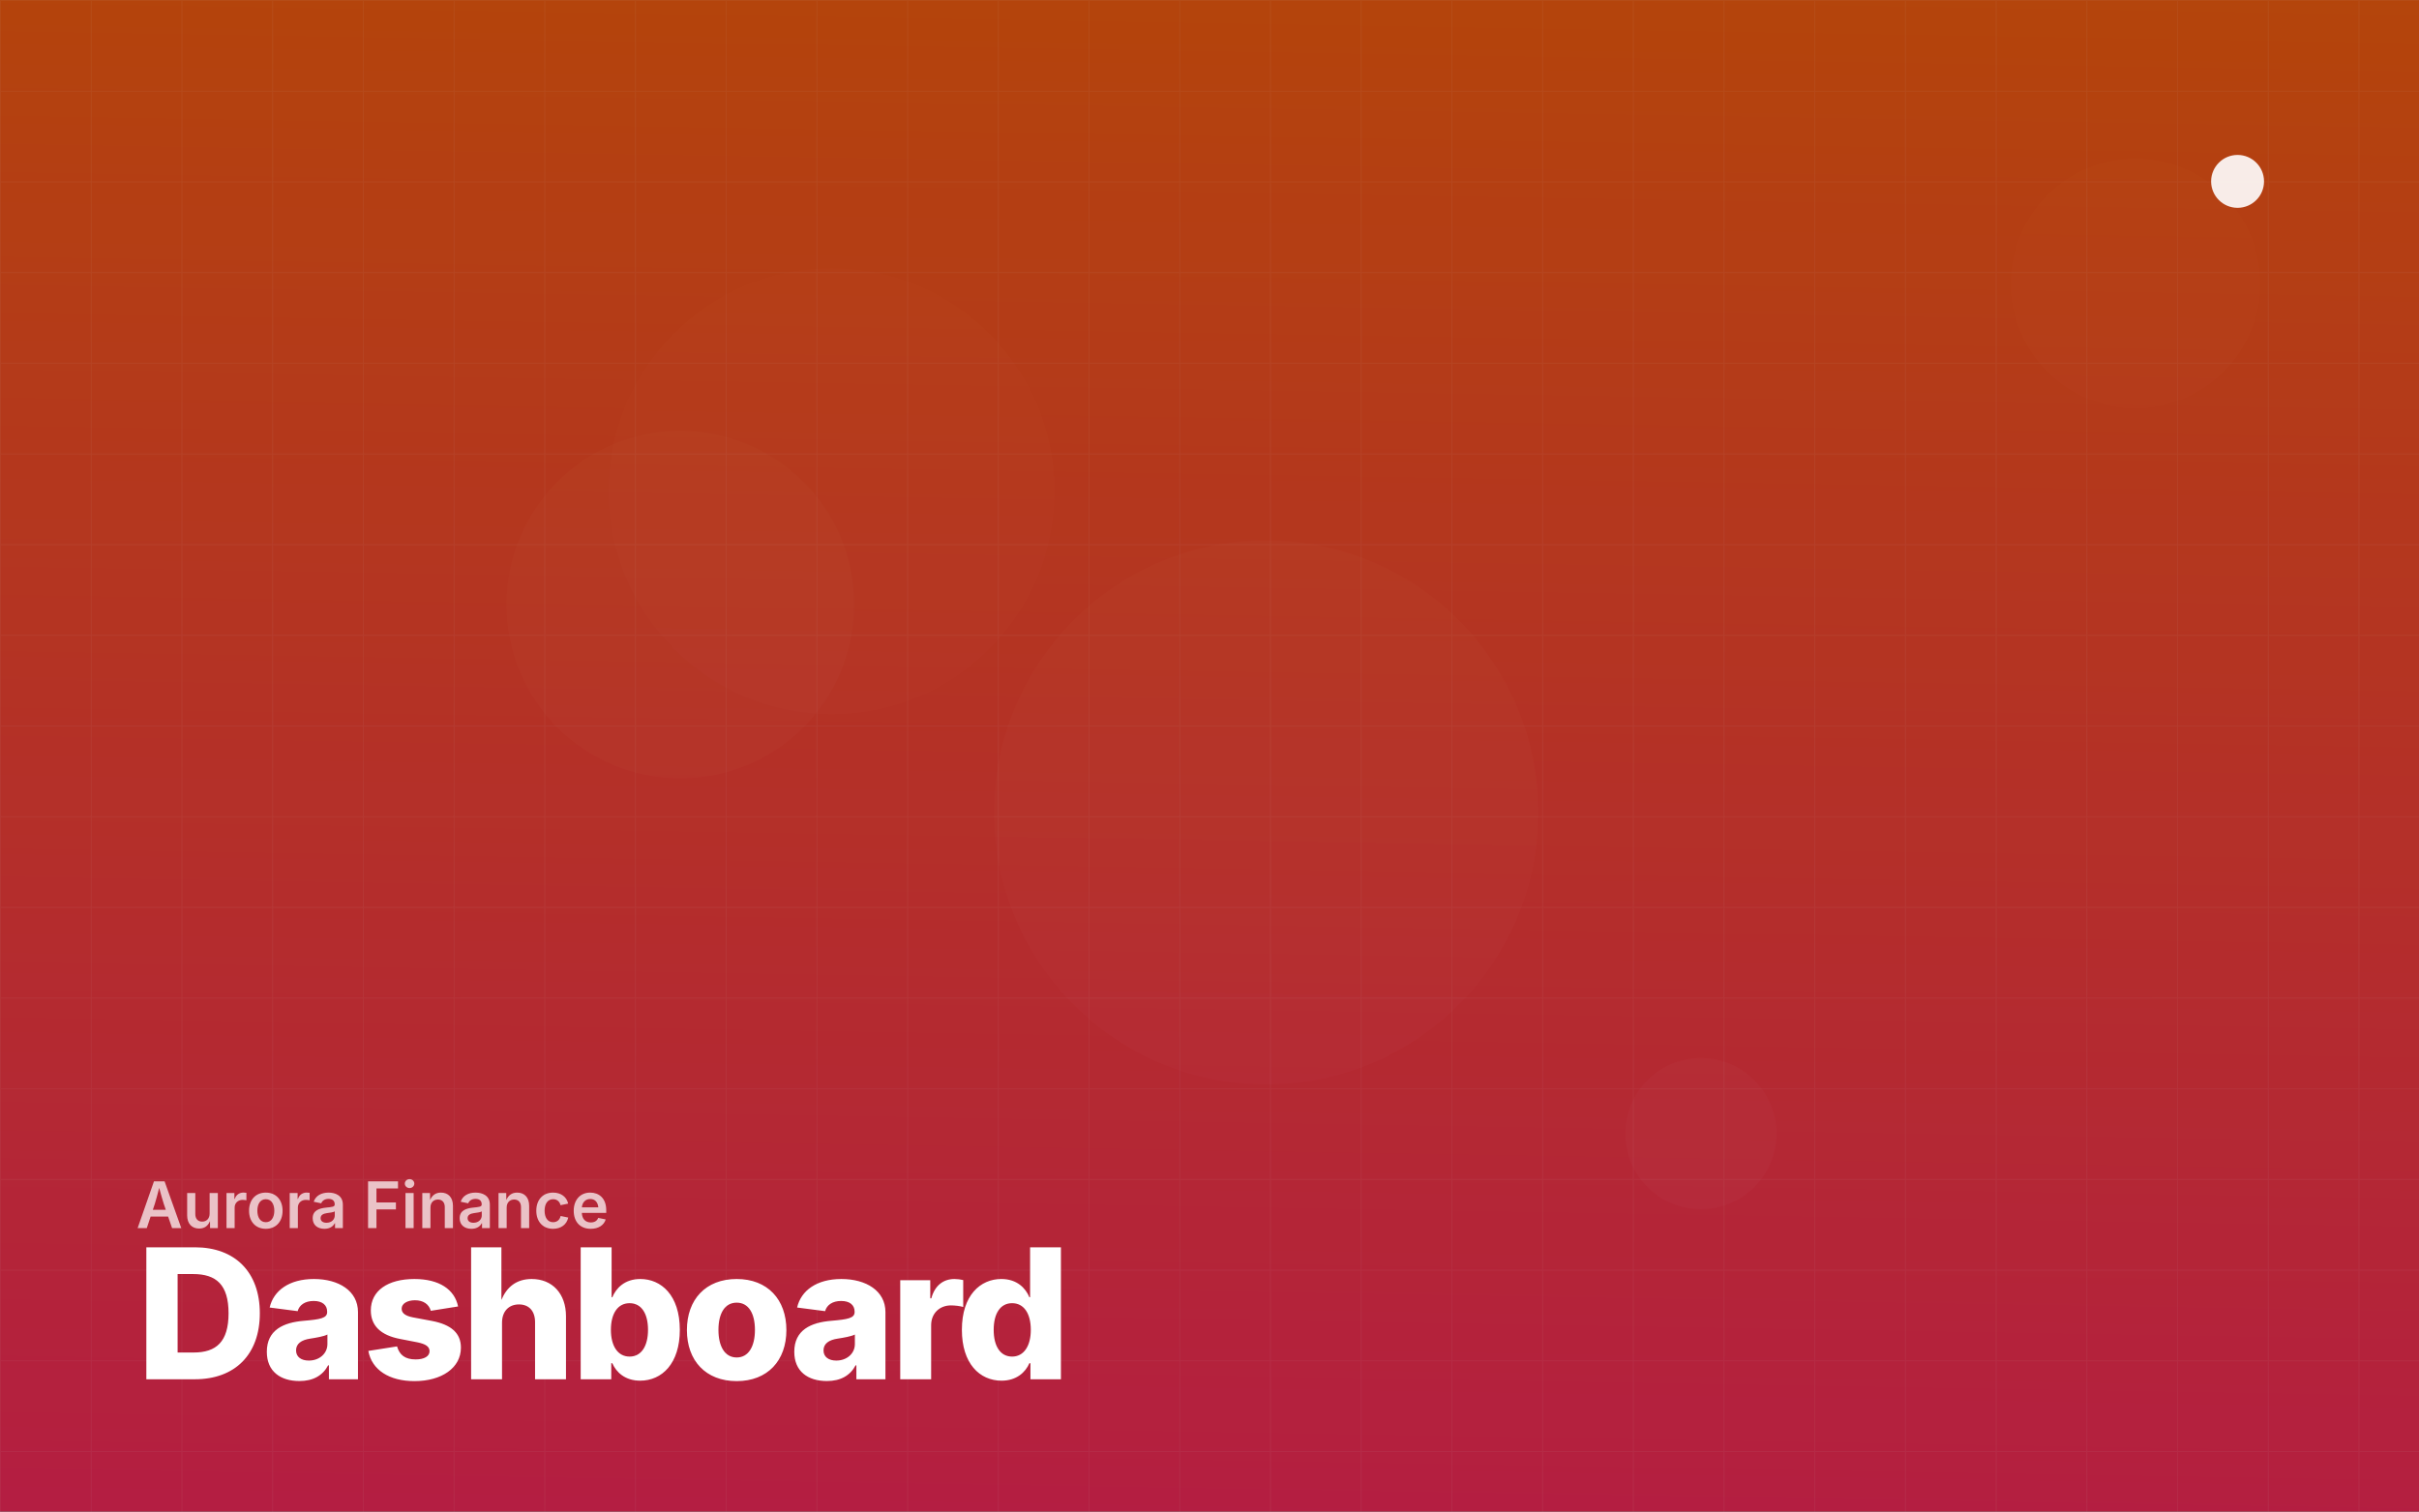
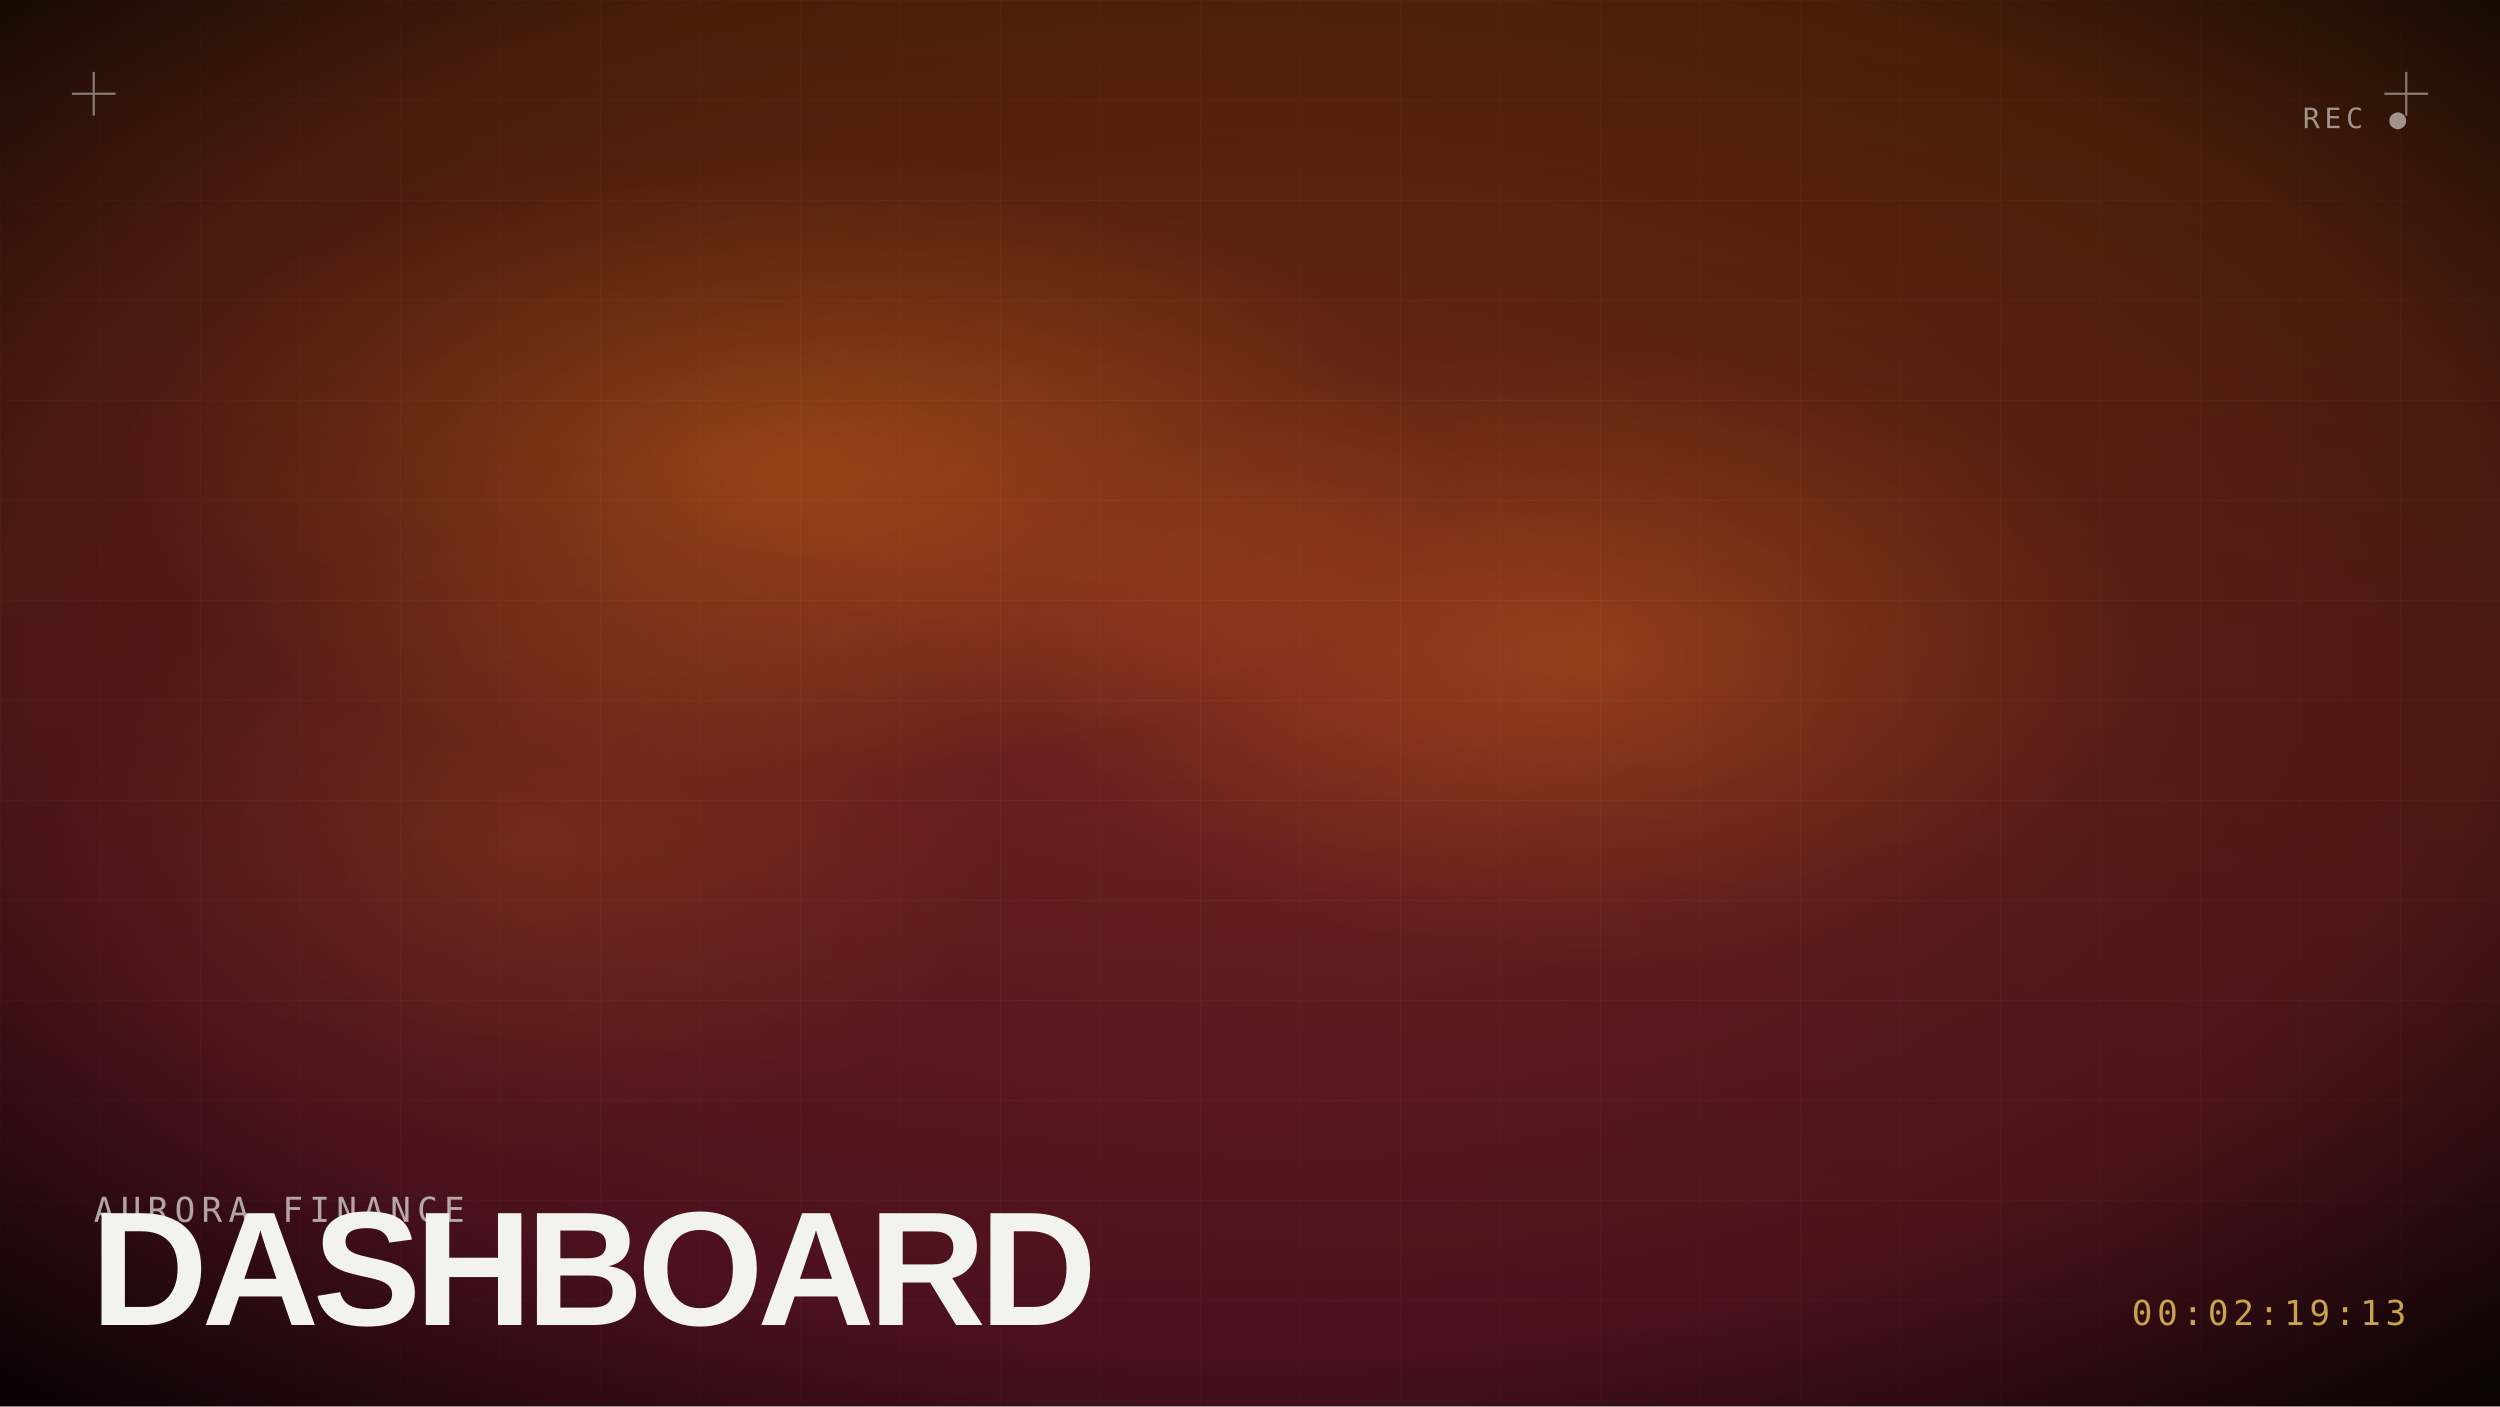
- <svg xmlns="http://www.w3.org/2000/svg" width="1280" height="800" viewBox="0 0 1280 800" fill="none">
+ <svg xmlns="http://www.w3.org/2000/svg" width="1600" height="900" viewBox="0 0 1600 900" fill="none">
  <defs>
-     <linearGradient id="gaurorafinance1" x1="0" y1="0" x2="1" y2="1" gradientTransform="rotate(47 .5 .5)">
+     <linearGradient id="duoaurorafinance1" x1="0" y1="0" x2="1" y2="1" gradientTransform="rotate(54 .5 .5)">
      <stop offset="0" stop-color="#ff6a00" />
      <stop offset="1" stop-color="#ff1f6b" />
    </linearGradient>
-     <pattern id="gaurorafinance1grid" width="48" height="48" patternUnits="userSpaceOnUse">
-       <path d="M48 0H0V48" stroke="#ffffff" stroke-opacity="0.06" stroke-width="1" />
+     <radialGradient id="glowaurorafinance1" cx="50%" cy="50%" r="50%">
+       <stop offset="0" stop-color="#ff6a00" stop-opacity="0.9" />
+       <stop offset="1" stop-color="#ff6a00" stop-opacity="0" />
+     </radialGradient>
+     <radialGradient id="vigaurorafinance1" cx="50%" cy="46%" r="72%">
+       <stop offset="0" stop-color="#000" stop-opacity="0" />
+       <stop offset="0.7" stop-color="#000" stop-opacity="0.35" />
+       <stop offset="1" stop-color="#000" stop-opacity="0.9" />
+     </radialGradient>
+     <pattern id="gridaurorafinance1" width="64" height="64" patternUnits="userSpaceOnUse">
+       <path d="M64 0H0V64" stroke="#ffffff" stroke-opacity="0.05" stroke-width="1" />
    </pattern>
  </defs>
-   <rect width="1280" height="800" fill="#0a0a0c" />
-   <rect width="1280" height="800" fill="url(#gaurorafinance1)" opacity="0.9" />
-   <g style="mix-blend-mode:soft-light">
-     <circle cx="440" cy="260" r="118" fill="#fff" opacity="0.04" />
-     <circle cx="670" cy="430" r="144" fill="#fff" opacity="0.06" />
-     <circle cx="900" cy="600" r="40" fill="#fff" opacity="0.08" />
-     <circle cx="1130" cy="150" r="66" fill="#fff" opacity="0.04" />
-     <circle cx="360" cy="320" r="92" fill="#fff" opacity="0.06" />
+   <rect width="1600" height="900" fill="#0c0c0e" />
+   <rect width="1600" height="900" fill="url(#duoaurorafinance1)" opacity="0.42" />
+   <g style="mix-blend-mode:screen">
+     <ellipse cx="500" cy="300" rx="420" ry="200" fill="url(#glowaurorafinance1)" opacity="0.5" />
+     <ellipse cx="1020" cy="420" rx="360" ry="200" fill="url(#glowaurorafinance1)" opacity="0.38" />
+     <ellipse cx="340" cy="540" rx="300" ry="200" fill="url(#glowaurorafinance1)" opacity="0.26" />
  </g>
-   <rect width="1280" height="800" fill="url(#gaurorafinance1grid)" />
-   <rect x="0" y="0" width="1280" height="800" fill="#000" opacity="0.22" />
-   <text x="72" y="650" font-family="Inter, Arial, sans-serif" font-size="34" font-weight="600" fill="#ffffff" opacity="0.72">Aurora Finance</text>
-   <text x="72" y="730" font-family="Inter, Arial, sans-serif" font-size="96" font-weight="800" letter-spacing="-3" fill="#ffffff">Dashboard</text>
-   <circle cx="1184" cy="96" r="14" fill="#ffffff" opacity="0.9" />
+   <rect width="1600" height="900" fill="url(#gridaurorafinance1)" />
+   <rect width="1600" height="900" fill="url(#vigaurorafinance1)" />
+   <g stroke="#e7e7e2" stroke-opacity="0.5" stroke-width="1.4">
+     <path d="M60 46 v28 M46 60 h28" />
+     <path d="M1540 46 v28 M1526 60 h28" />
+   </g>
+   <text x="60" y="782" font-family="'Roboto Mono', monospace" font-size="22" letter-spacing="4" fill="#e7e7e2" opacity="0.7">AURORA FINANCE</text>
+   <text x="58" y="848" font-family="Archivo, Arial, sans-serif" font-size="104" font-weight="800" letter-spacing="-4" fill="#f2f2ee" text-transform="uppercase">DASHBOARD</text>
+   <text x="1540" y="848" text-anchor="end" font-family="'Roboto Mono', monospace" font-size="22" letter-spacing="3" fill="#c9a24e">00:02:19:13</text>
+   <text x="1540" y="82" text-anchor="end" font-family="'Roboto Mono', monospace" font-size="18" letter-spacing="3" fill="#e7e7e2" opacity="0.6">REC ●</text>
</svg>
